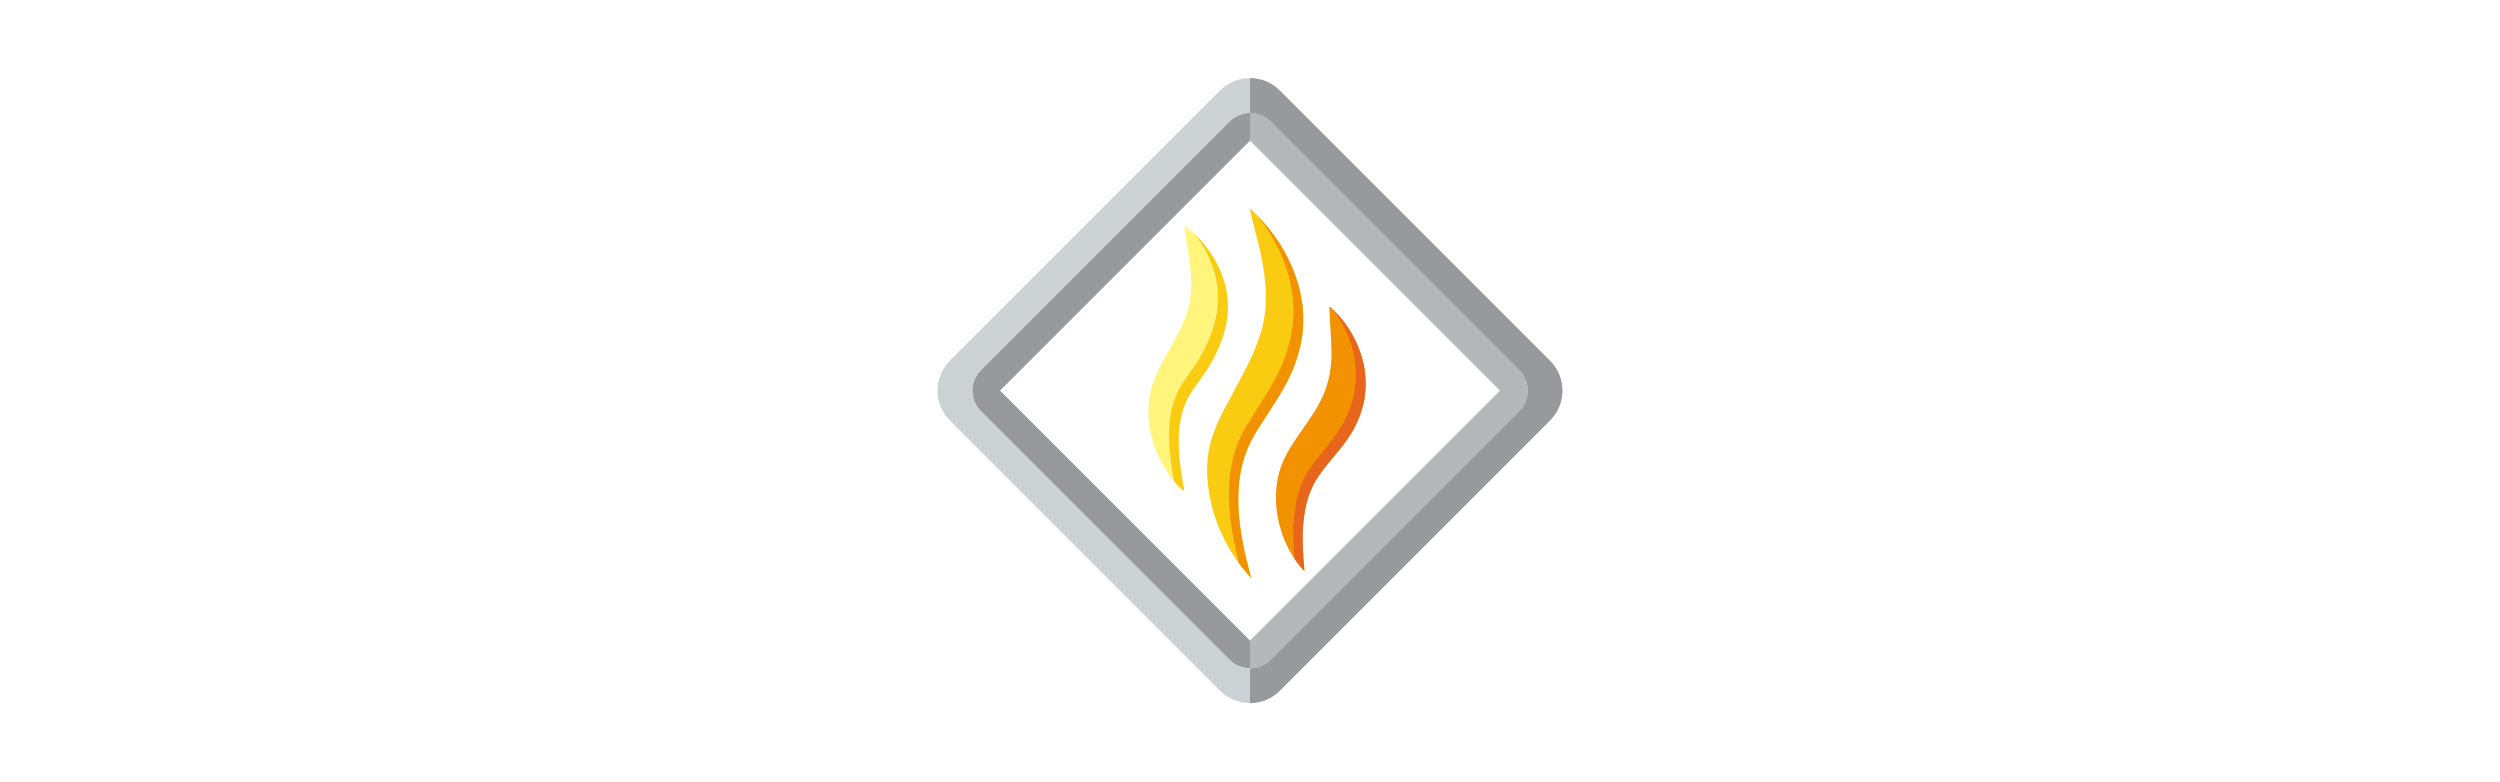
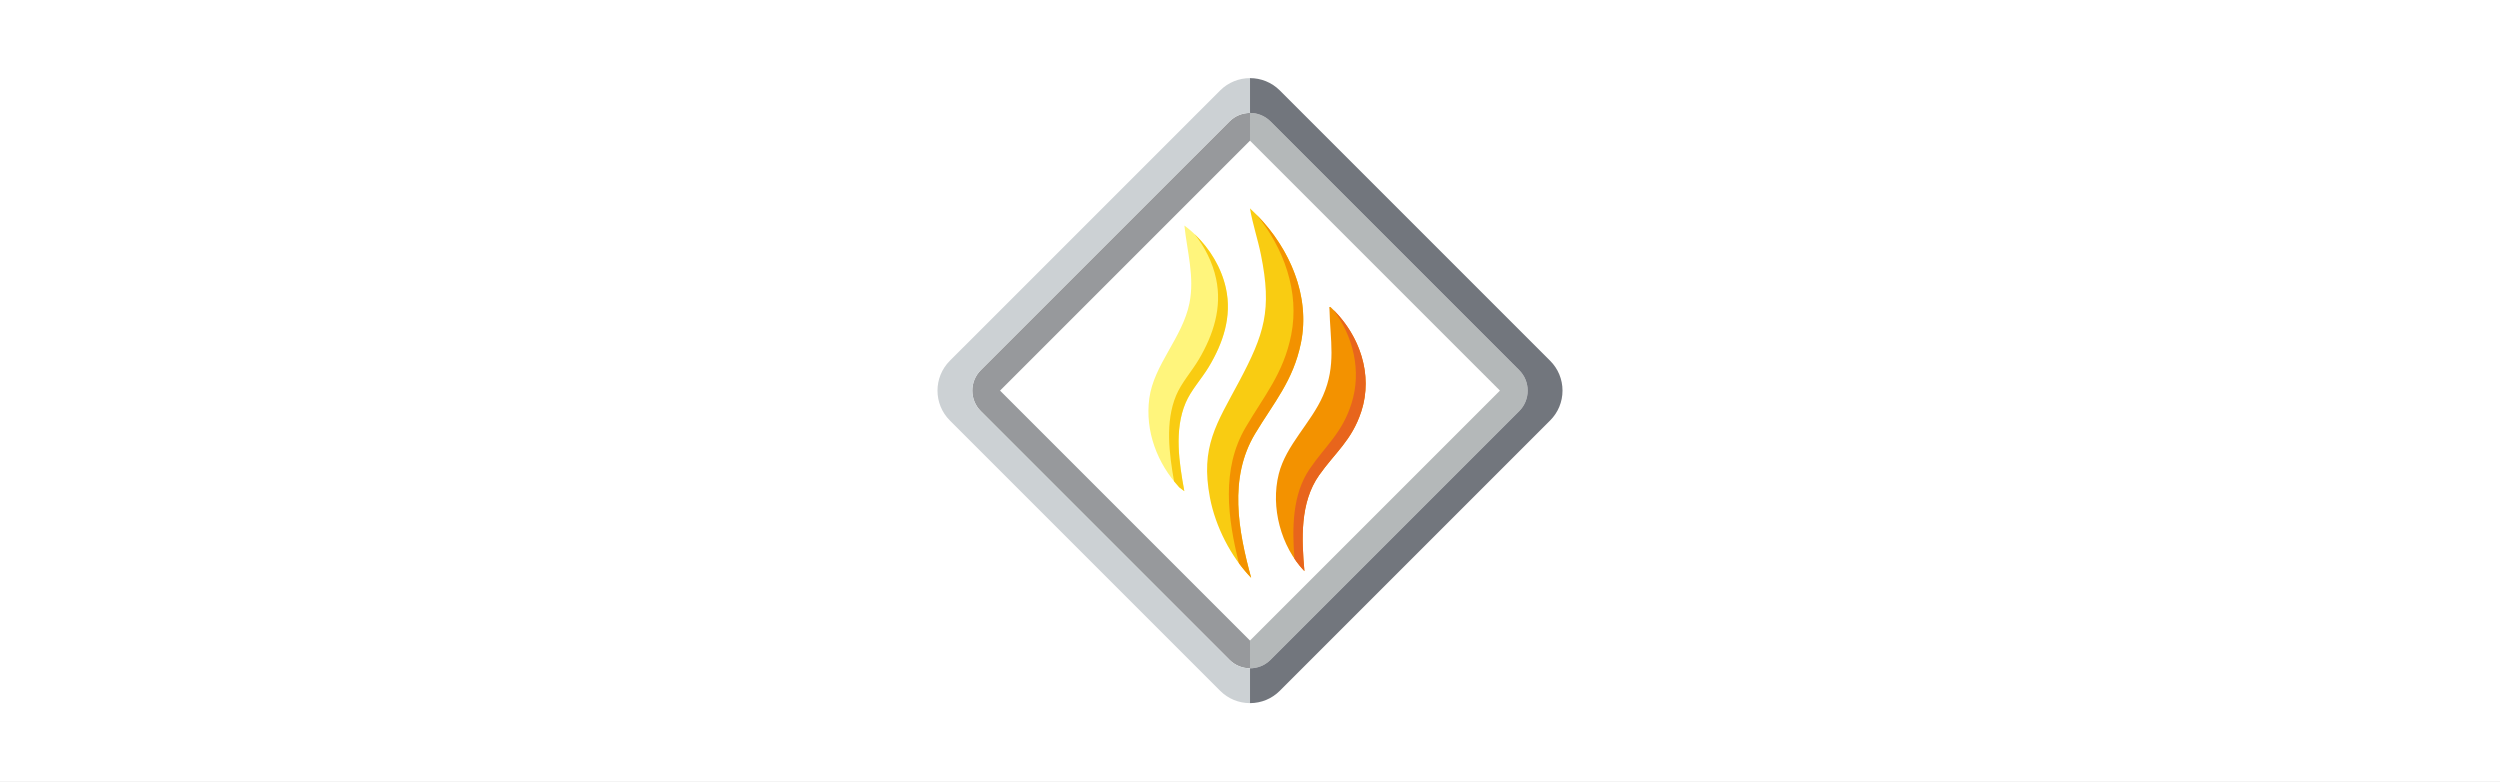
<svg xmlns="http://www.w3.org/2000/svg" width="1600" height="500" viewBox="0 0 1600 500">
  <rect width="1600" height="500" fill="#ffffff" />
-   <svg x="600.0" y="50.0" width="400" height="400" viewBox="0 0 1000 1000">
+   <svg x="600.0" y="50.0" width="400" height="400" viewBox="0 0 859.33 859.33">
    <g id="logo_v2">
      <g>
-         <path d="M501.84,799.45c-32.47-33.62-57.11-81.9-65.92-128.12-15.59-81.79,10.74-118.45,46.36-185.38,40.81-76.68,53.13-114.71,35.19-203.48-5.02-24.86-13.31-49.1-17.53-74.11,58.54,53.54,98.11,135.04,81.5,215.69-12.41,60.27-43.37,95.1-73.3,144.88-42.54,70.76-26.93,155.03-6.29,230.5Z" fill="#f9cc12" />
-         <path d="M510.64,218.7c43.29,53.13,69.05,123.01,55.27,192.19-12.28,61.63-43.18,97.19-73,148.06-39.03,66.56-28.73,144.94-10.62,217.25,6.11,8.31,12.65,16.11,19.55,23.26-20.64-75.47-36.25-159.74,6.29-230.5,29.93-49.78,60.9-84.62,73.3-144.88,15.57-75.63-18.25-152-70.79-205.37Z" fill="#f39200" />
-         <path d="M587.08,788.83c-37.69-39.4-54.38-102.33-41.07-155.49,11.61-46.35,51.6-81.46,70.81-125.26,21.3-48.58,11.43-88.23,10.33-138.72-.04-1.86-1.3-3.49,1.55-3.25,45.41,42.25,69.22,106.6,49.3,167.39-15.1,46.08-41.78,65.46-67.41,101.82-30.85,43.75-28.08,102.48-23.5,153.51Z" fill="#f39200" />
-         <path d="M633.51,370.76c31.46,42.24,45.4,97.22,28.96,149.55-14.96,47.61-41.58,67.56-67.1,105.08-27.81,40.88-28.01,94.55-24.28,143.52,4.8,7.12,10.15,13.81,16,19.93-4.58-51.02-7.34-109.75,23.5-153.51,25.63-36.36,52.31-55.73,67.41-101.82,19.21-58.61-2.23-120.52-44.49-162.75Z" fill="#e8651c" />
-         <path d="M394.9,660.87l-8.06-6.12c-35.2-38.2-54.96-89.91-47.95-142.29,7.24-54.07,53.14-97.22,64.24-152.37,8.46-42.01-3.75-82.66-8.08-124.22,32.48,24.19,57.77,60.65,66.44,100.56,9.77,44.99-4.53,87.39-27.5,125.62-11.5,19.13-28.32,37.09-36.95,57.36-18.63,43.75-10.42,96.19-2.13,141.47Z" fill="#fff57c" />
-         <path d="M461.49,336.43c-7.17-33.03-25.73-63.68-50.32-86.98,16.64,20.86,28.99,45.48,34.57,71.52,9.87,46.05-4.33,89.39-27.23,128.45-11.46,19.54-28.25,37.88-36.84,58.59-17.52,42.26-11.05,92.51-3.2,137.02,2.68,3.32,5.47,6.57,8.36,9.71l8.06,6.12c-8.29-45.28-16.5-97.72,2.13-141.47,8.63-20.27,25.46-38.23,36.95-57.36,22.98-38.23,37.27-80.63,27.5-125.62Z" fill="#f9cc12" />
+         <path d="M431.25,686.99c-27.9-28.89-49.08-70.38-56.65-110.09-13.4-70.28,9.23-101.79,39.84-159.3,35.07-65.89,45.66-98.57,30.24-174.85-4.32-21.36-11.44-42.19-15.07-63.68,50.31,46.01,84.31,116.04,70.04,185.35-10.66,51.79-37.27,81.72-62.99,124.5-36.56,60.8-23.14,133.23-5.4,198.08Z" fill="#f9cc12" />
+         <path d="M438.81,187.93c37.2,45.66,59.34,105.7,47.49,165.16-10.55,52.96-37.1,83.52-62.73,127.23-33.54,57.19-24.69,124.56-9.12,186.69,5.25,7.14,10.87,13.85,16.8,19.98-17.74-64.85-31.15-137.27,5.4-198.08,25.72-42.78,52.33-72.72,62.99-124.5,13.38-64.99-15.68-130.62-60.83-176.48Z" fill="#f39200" />
+         <path d="M504.5,677.87c-32.39-33.86-46.73-87.93-35.29-133.62,9.98-39.83,44.34-70,60.85-107.64,18.31-41.75,9.83-75.82,8.87-119.21-.04-1.6-1.12-3,1.33-2.79,39.03,36.31,59.49,91.6,42.36,143.85-12.98,39.6-35.9,56.25-57.93,87.49-26.51,37.6-24.13,88.07-20.2,131.91Z" fill="#f39200" />
+         <path d="M544.4,318.61c27.04,36.3,39.02,83.55,24.89,128.52-12.85,40.91-35.73,58.06-57.66,90.29-23.9,35.13-24.07,81.25-20.87,123.33,4.13,6.12,8.72,11.87,13.75,17.12-3.93-43.84-6.31-94.31,20.2-131.91,22.03-31.24,44.95-47.89,57.93-87.49,16.51-50.37-1.92-103.57-38.23-139.86Z" fill="#e8651c" />
+         <path d="M339.35,567.91l-6.93-5.26c-30.24-32.83-47.23-77.26-41.21-122.28,6.22-46.46,45.66-83.54,55.2-130.94,7.27-36.1-3.22-71.03-6.94-106.75,27.91,20.78,49.65,52.11,57.09,86.42,8.39,38.67-3.89,75.09-23.63,107.95-9.88,16.44-24.34,31.87-31.76,49.29-16.01,37.6-8.96,82.66-1.83,121.57Z" fill="#fff57c" />
+         <path d="M396.57,289.1c-6.16-28.38-22.11-54.72-43.24-74.74,14.3,17.92,24.91,39.08,29.71,61.46,8.48,39.57-3.72,76.81-23.4,110.38-9.84,16.8-24.27,32.55-31.65,50.35-15.06,36.32-9.49,79.5-2.75,117.74,2.31,2.85,4.7,5.64,7.19,8.35l6.93,5.26c-7.12-38.91-14.18-83.97,1.83-121.57,7.42-17.42,21.88-32.85,31.76-49.29,19.74-32.86,32.03-69.28,23.63-107.95Z" fill="#f9cc12" />
      </g>
-       <path d="M930.76,467.24L532.74,69.23c-9.03-9.02-20.88-13.53-32.74-13.53v44.4l399.89,399.88-399.89,399.89v44.42c11.86,0,23.71-4.51,32.76-13.53l398.03-398.03c18.02-18.06,18.01-47.43-.03-65.49Z" fill="#b4b8b9" />
-       <path d="M980.21,452.21L547.75,19.75c-13.17-13.17-30.45-19.75-47.75-19.75v55.7c11.86,0,23.71,4.51,32.74,13.53l398.02,398.01c18.04,18.06,18.05,47.43.03,65.49l-398.03,398.03c-9.05,9.02-20.9,13.53-32.76,13.53v55.71c18.04-.01,34.99-7.03,47.75-19.79l432.46-432.46c12.76-12.76,19.79-29.72,19.79-47.77s-7.03-35.01-19.79-47.77Z" fill="#97999c" />
-       <path d="M500,100.1v-44.4c-11.86,0-23.73,4.51-32.76,13.54L69.24,467.24c-18.05,18.06-18.06,47.44,0,65.52l398.02,398.01c9.02,9.02,20.87,13.52,32.73,13.52h.01v-44.42l-.02.02L100.08,499.98,499.98,100.08l.02.02Z" fill="#97999c" />
-       <path d="M467.24,69.24c9.03-9.03,20.9-13.54,32.76-13.54V0c-17.31,0-34.61,6.58-47.79,19.76L19.75,452.21c-26.33,26.34-26.34,69.2,0,95.54l432.46,432.46c12.76,12.76,29.73,19.79,47.77,19.79h.02v-55.71h-.01c-11.86,0-23.71-4.5-32.73-13.52L69.24,532.76c-18.06-18.08-18.05-47.46,0-65.52L467.24,69.24Z" fill="#ccd1d4" />
+       <path d="M799.83,401.51L457.8,59.49c-7.76-7.75-17.94-11.63-28.13-11.63v38.15l343.64,343.63-343.64,343.64v38.17c10.19,0,20.37-3.88,28.15-11.63l342.04-342.04c15.49-15.52,15.48-40.76-.03-56.28Z" fill="#b4b8b9" />
+       <path d="M842.33,388.6L470.7,16.97c-11.32-11.32-26.17-16.97-41.03-16.97v47.86c10.19,0,20.37,3.88,28.13,11.63l342.03,342.02c15.5,15.52,15.51,40.76.03,56.28l-342.04,342.04c-7.78,7.75-17.96,11.63-28.15,11.63v47.87c15.5,0,30.07-6.04,41.03-17.01l371.63-371.63c10.97-10.97,17.01-25.54,17.01-41.05s-6.04-30.09-17.01-41.05Z" fill="#72767d" />
+       <path d="M429.67,86.02v-38.15c-10.19,0-20.39,3.88-28.15,11.64L59.5,401.51c-15.51,15.52-15.52,40.77,0,56.3l342.03,342.02c7.75,7.75,17.93,11.62,28.13,11.62h0v-38.17l-.02.02L86,429.65,429.65,86l.02.02Z" fill="#97999c" />
+       <path d="M401.52,59.5c7.76-7.76,17.96-11.64,28.15-11.64V0c-14.88,0-29.74,5.65-41.07,16.98L16.97,388.6c-22.63,22.63-22.63,59.47,0,82.1l371.63,371.63c10.97,10.97,25.55,17.01,41.05,17.01h.02v-47.87h0c-10.19,0-20.37-3.87-28.13-11.62L59.5,457.82c-15.52-15.54-15.51-40.78,0-56.3L401.52,59.5Z" fill="#ccd1d4" />
    </g>
  </svg>
</svg>
